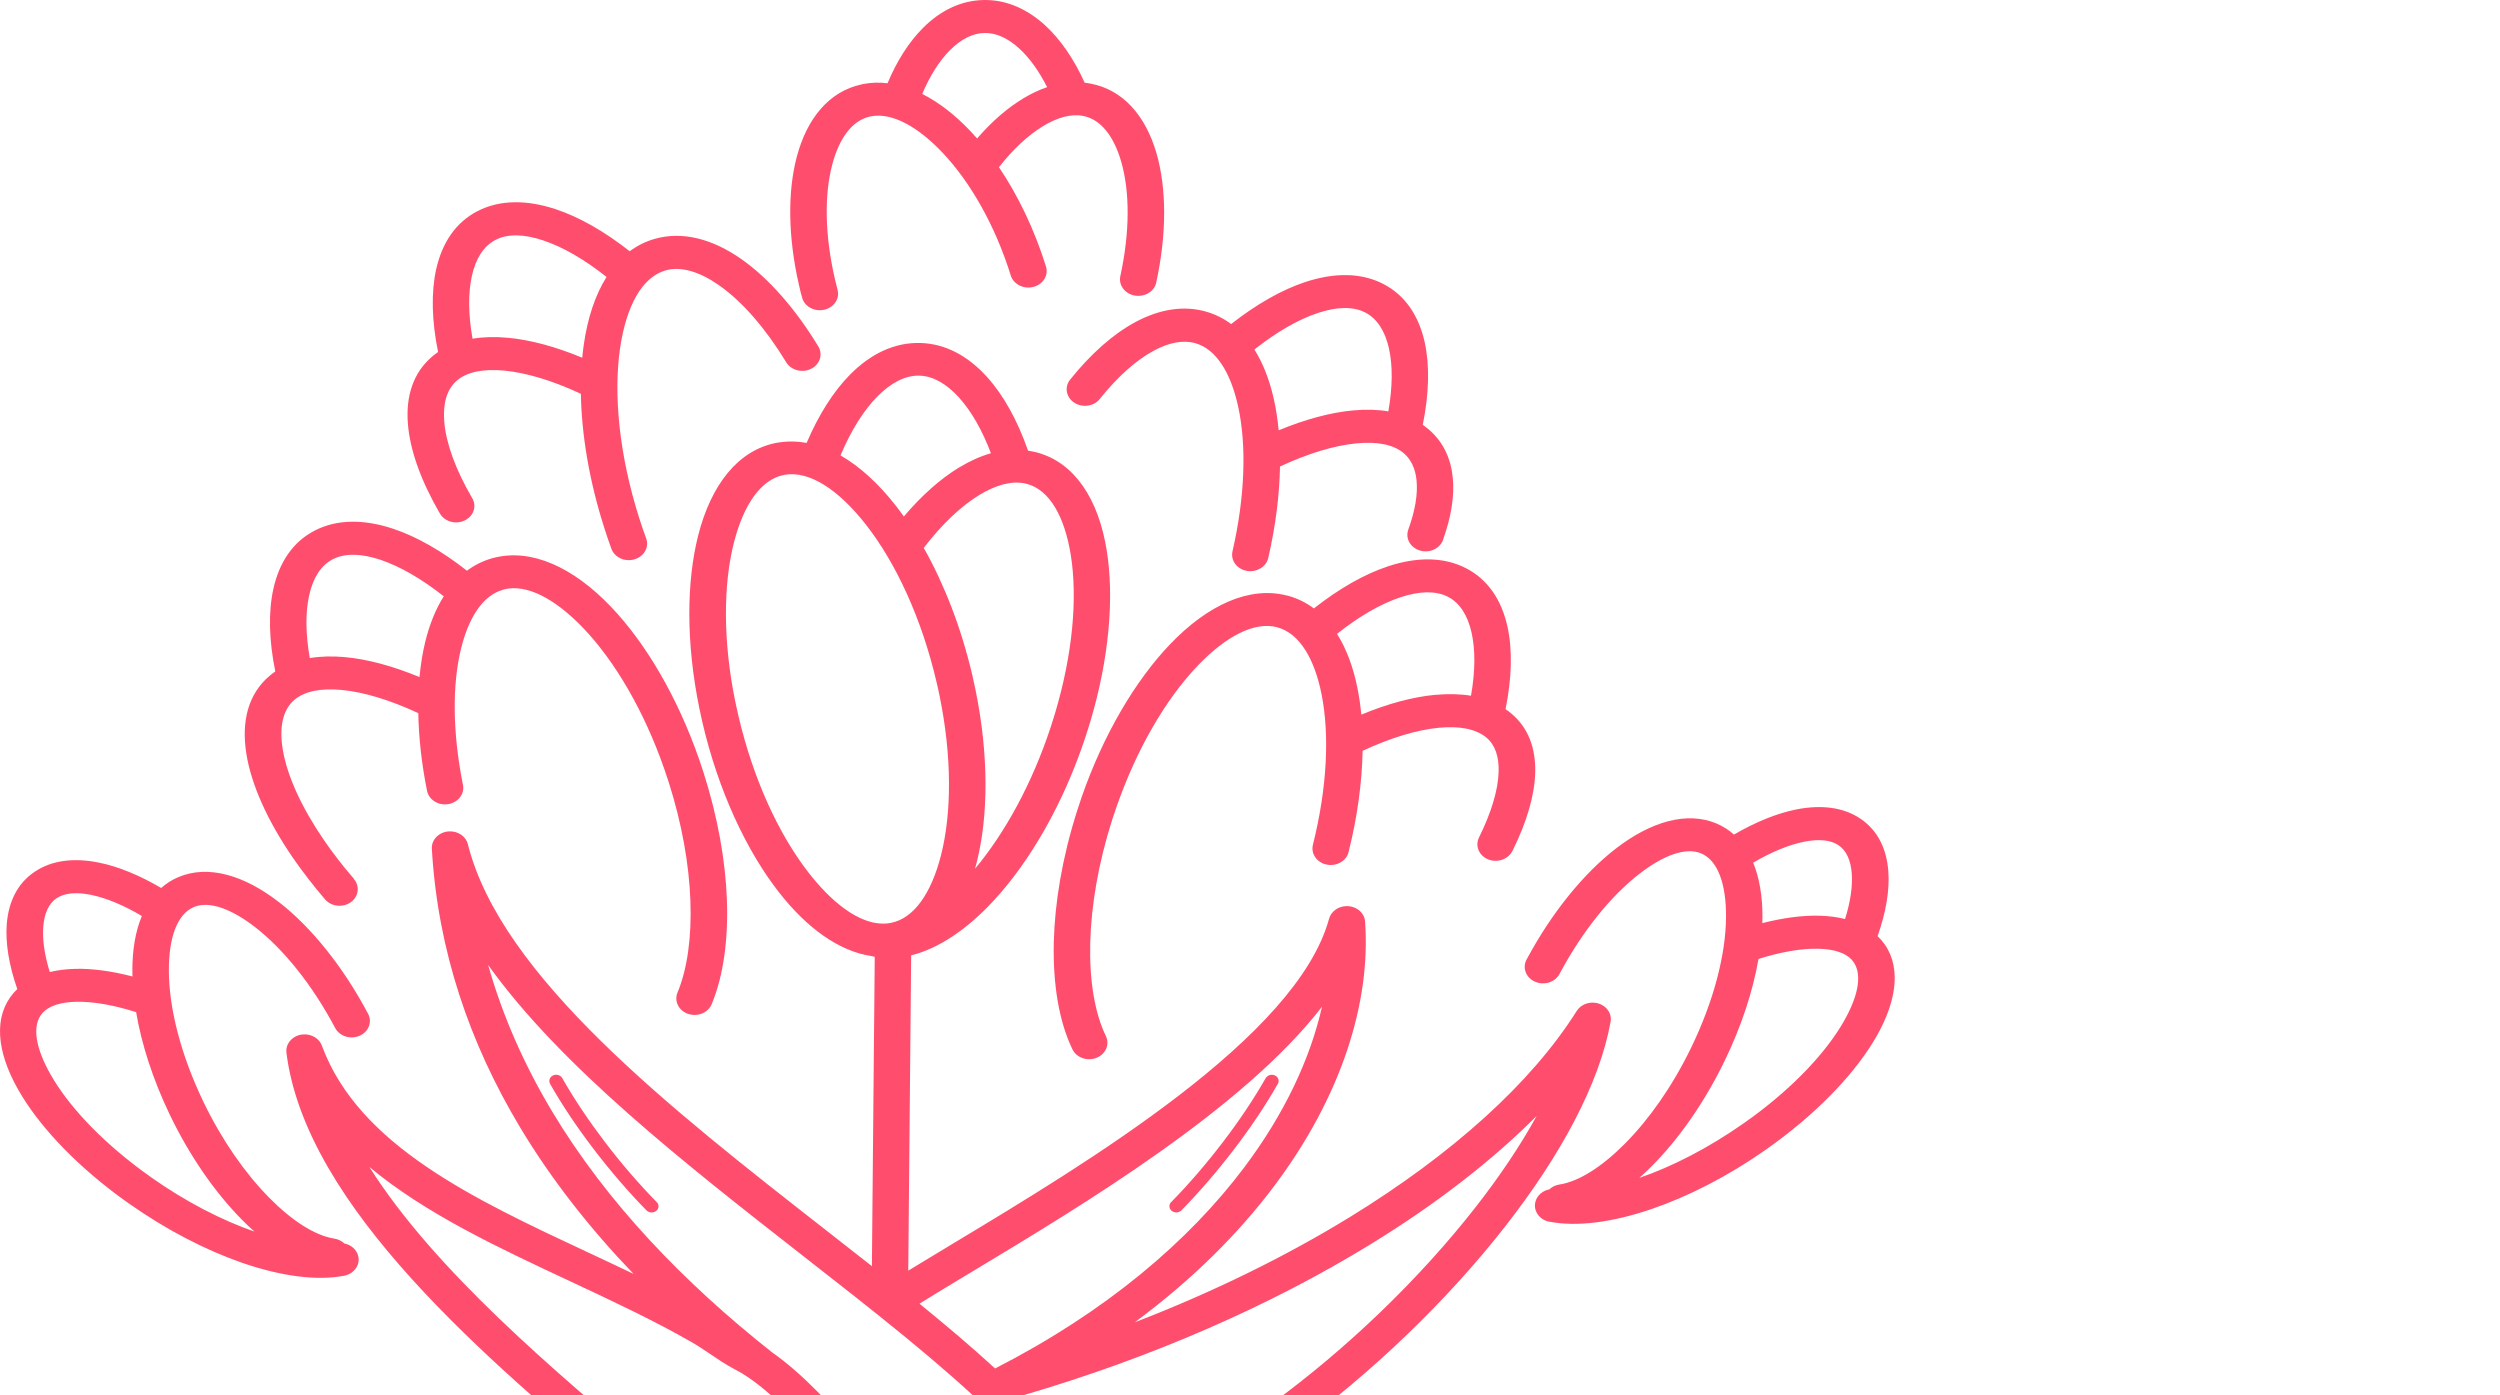
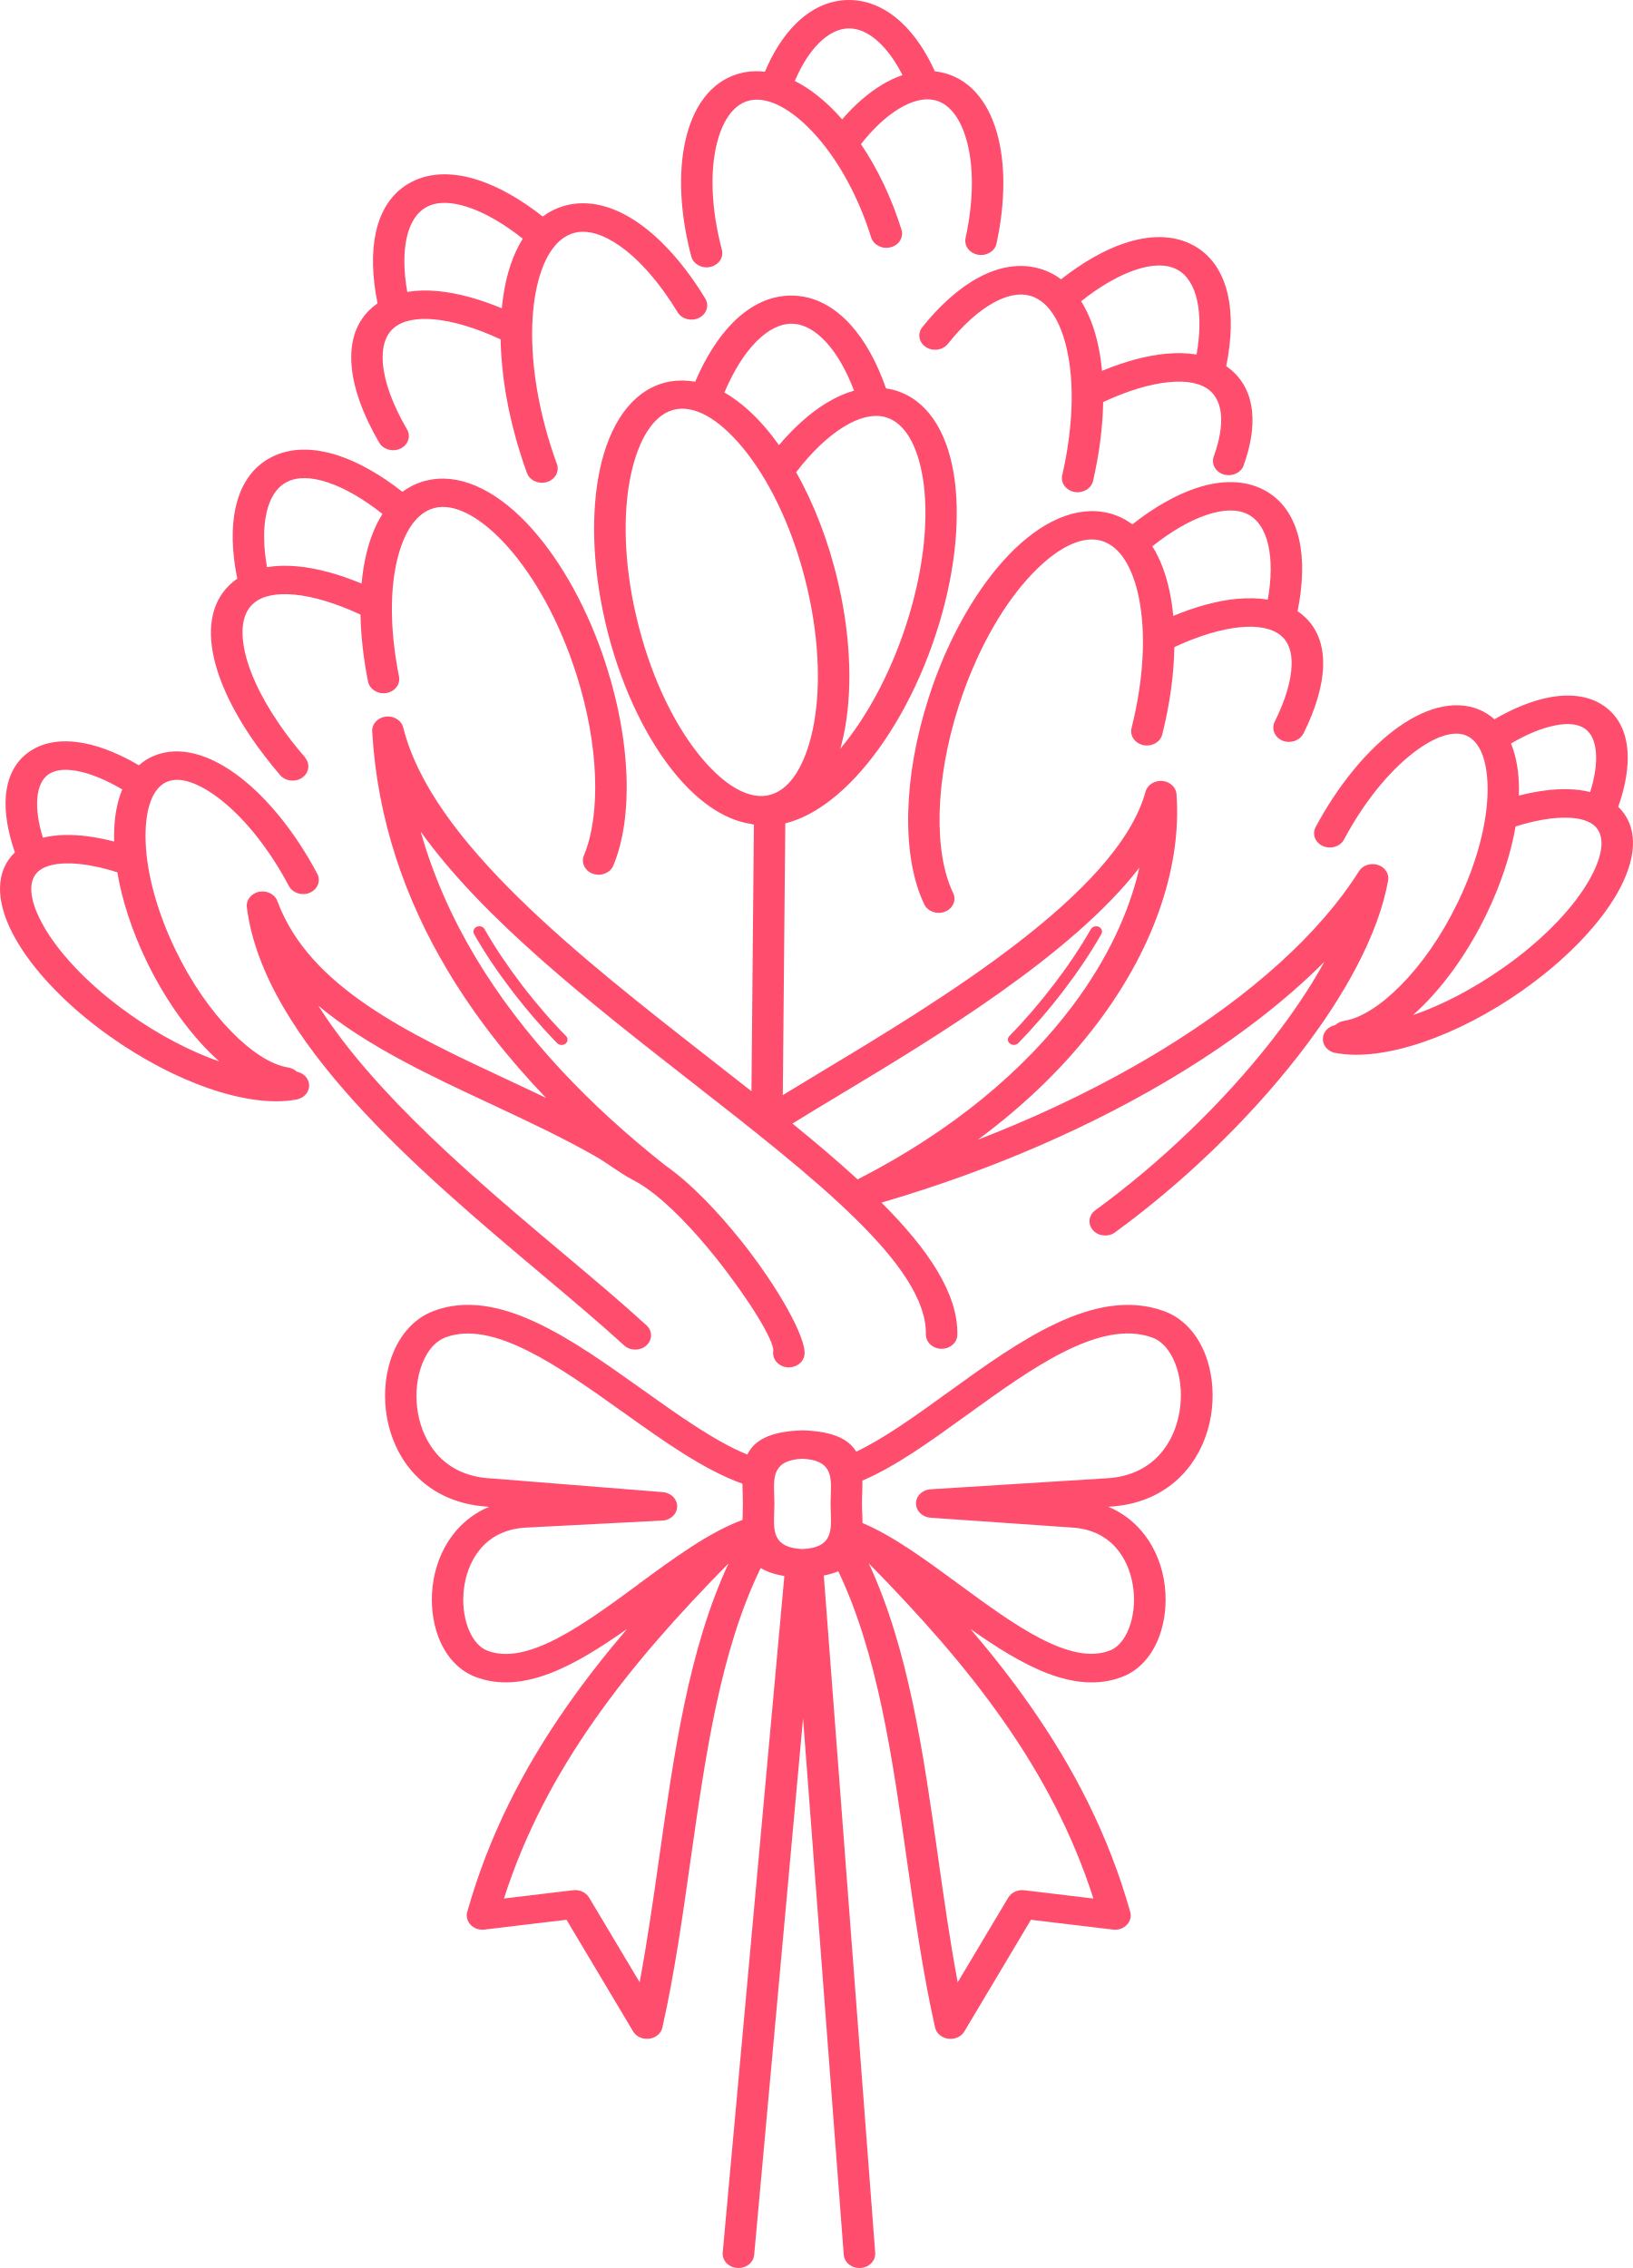
- <svg xmlns="http://www.w3.org/2000/svg" width="95" height="53" viewBox="0 0 95 53" fill="none">
+ <svg xmlns="http://www.w3.org/2000/svg" width="72" height="100" viewBox="0 0 72 100" fill="none">
  <path d="M49.166 54.337C48.867 54.554 48.43 54.512 48.19 54.242C47.95 53.971 47.997 53.576 48.297 53.359C51.153 51.28 53.947 48.599 56.089 45.852C56.989 44.698 57.772 43.536 58.392 42.407C56.683 44.123 54.54 45.777 52.062 47.295C48.319 49.59 43.804 51.583 38.866 53.025C40.918 55.077 42.241 57.022 42.211 58.851C42.206 59.197 41.893 59.475 41.509 59.471C41.126 59.468 40.82 59.183 40.824 58.837C40.873 55.816 35.915 51.942 30.484 47.699C26.048 44.232 21.306 40.526 18.549 36.668C19.104 38.631 19.933 40.486 20.98 42.234C23.052 45.69 25.978 48.733 29.328 51.38L29.332 51.384C30.457 52.169 31.666 53.438 32.707 54.747C34.335 56.792 35.574 59.031 35.469 59.743C35.421 60.087 35.071 60.328 34.691 60.285C34.312 60.239 34.044 59.925 34.093 59.582C34.157 59.142 33.031 57.305 31.581 55.481C30.601 54.251 29.485 53.07 28.491 52.38C28.465 52.364 28.441 52.349 28.419 52.33C28.257 52.219 28.096 52.124 27.941 52.045C27.588 51.862 27.28 51.652 26.967 51.44C26.747 51.292 26.526 51.141 26.267 50.993C24.844 50.176 23.274 49.443 21.699 48.704C18.939 47.415 16.155 46.114 14.037 44.345C16.512 48.264 21.058 52.092 24.866 55.296C26.203 56.419 27.45 57.47 28.506 58.438C28.774 58.685 28.77 59.084 28.497 59.326C28.224 59.569 27.783 59.566 27.515 59.319C26.495 58.384 25.252 57.337 23.919 56.217C18.499 51.655 11.622 45.867 10.884 40.004C10.842 39.659 11.117 39.348 11.498 39.309C11.844 39.274 12.159 39.477 12.246 39.772C13.653 43.53 18.023 45.572 22.335 47.587C22.918 47.86 23.498 48.131 24.073 48.407C22.415 46.68 20.953 44.824 19.759 42.832C17.851 39.649 16.633 36.125 16.41 32.251C16.391 31.905 16.686 31.61 17.068 31.592C17.416 31.576 17.717 31.795 17.783 32.094C19.044 37.1 25.494 42.141 31.393 46.751C31.98 47.209 32.561 47.663 33.132 48.114L33.24 36.358C33.191 36.349 33.142 36.339 33.093 36.326C31.883 36.143 30.669 35.272 29.607 33.916C28.366 32.331 27.295 30.046 26.689 27.44C26.651 27.274 26.613 27.096 26.573 26.905C26.066 24.423 26.084 22.107 26.531 20.347C27.02 18.421 28.046 17.106 29.506 16.828L29.57 16.818C29.928 16.759 30.29 16.765 30.651 16.832C31.107 15.763 31.671 14.871 32.309 14.228C33.091 13.439 33.995 13.008 34.966 13.033C35.918 13.057 36.776 13.518 37.5 14.316C38.13 15.01 38.664 15.973 39.066 17.125C39.148 17.137 39.23 17.152 39.31 17.17C39.323 17.172 39.334 17.175 39.347 17.179L39.411 17.196C40.84 17.583 41.744 18.969 42.057 20.924C42.344 22.712 42.151 25.022 41.422 27.456C41.374 27.612 41.32 27.787 41.256 27.981C40.416 30.538 39.134 32.744 37.748 34.238C36.748 35.317 35.672 36.044 34.624 36.303L34.514 48.285C35.034 47.966 35.609 47.619 36.223 47.25C41.356 44.162 49.274 39.397 50.501 34.924C50.568 34.658 50.82 34.452 51.137 34.433C51.52 34.412 51.851 34.674 51.873 35.02C52.096 38.072 50.987 41.657 48.411 45.081C47.059 46.88 45.301 48.636 43.118 50.25C46.106 49.096 48.86 47.741 51.28 46.258C55.176 43.868 58.194 41.154 59.915 38.416C60.054 38.196 60.335 38.065 60.627 38.107C61.004 38.161 61.264 38.483 61.203 38.825C60.779 41.194 59.289 43.924 57.221 46.575C55.007 49.416 52.115 52.188 49.161 54.338L49.166 54.337ZM48.098 40.969C48.164 40.854 48.321 40.808 48.447 40.866C48.574 40.925 48.627 41.067 48.56 41.182C48.097 41.999 47.527 42.846 46.91 43.654C46.263 44.503 45.566 45.309 44.895 45.993C44.799 46.091 44.634 46.099 44.525 46.012C44.417 45.925 44.409 45.775 44.504 45.68C45.166 45.008 45.848 44.217 46.481 43.386C47.087 42.593 47.645 41.762 48.096 40.967L48.098 40.969ZM20.903 41.182C20.837 41.067 20.889 40.925 21.016 40.866C21.143 40.807 21.299 40.852 21.366 40.969C21.817 41.764 22.375 42.593 22.981 43.389C23.612 44.219 24.296 45.009 24.958 45.682C25.053 45.78 25.045 45.928 24.937 46.014C24.829 46.101 24.664 46.093 24.567 45.995C23.896 45.312 23.199 44.505 22.552 43.656C21.935 42.849 21.364 42.001 20.902 41.184L20.903 41.182ZM36.322 69.463L38.588 99.329C38.614 99.675 38.324 99.976 37.94 99.999C37.557 100.021 37.226 99.759 37.201 99.413L35.407 75.768L33.252 99.423C33.22 99.769 32.885 100.028 32.501 99.998C32.118 99.97 31.833 99.665 31.865 99.32L34.583 69.489C34.138 69.417 33.797 69.296 33.539 69.137C31.755 72.799 31.101 77.417 30.445 82.034C30.092 84.521 29.74 87.008 29.213 89.362C29.182 89.551 29.055 89.724 28.855 89.822C28.517 89.986 28.095 89.872 27.913 89.566L24.978 84.646L21.419 85.071C21.317 85.09 21.21 85.09 21.104 85.066C20.732 84.98 20.507 84.638 20.601 84.3C21.549 80.927 23.088 77.957 25.006 75.216C25.823 74.049 26.708 72.923 27.647 71.824C25.348 73.445 23.041 74.746 20.939 73.928C20.102 73.603 19.52 72.839 19.238 71.908C19.029 71.216 18.98 70.418 19.118 69.646C19.257 68.861 19.587 68.094 20.129 67.473C20.507 67.041 20.982 66.681 21.561 66.439C21.553 66.439 21.544 66.437 21.535 66.435C20.023 66.348 18.912 65.734 18.16 64.867C17.569 64.186 17.212 63.35 17.06 62.497C16.912 61.654 16.966 60.788 17.198 60.033C17.515 59.003 18.169 58.162 19.112 57.806C21.96 56.731 25.187 59.031 28.329 61.272C29.948 62.425 31.543 63.562 32.951 64.135C33.238 63.537 33.893 63.116 35.351 63.067H35.361H35.41C36.77 63.111 37.432 63.476 37.752 64.006C38.98 63.425 40.364 62.427 41.786 61.4C44.937 59.124 48.266 56.719 51.305 57.803C52.261 58.144 52.922 58.979 53.242 60.008C53.474 60.755 53.529 61.61 53.389 62.441C53.246 63.286 52.9 64.116 52.329 64.802C51.572 65.71 50.433 66.355 48.868 66.437C49.45 66.682 49.925 67.04 50.304 67.474C50.847 68.094 51.176 68.862 51.316 69.647C51.453 70.418 51.404 71.214 51.195 71.909C50.913 72.842 50.332 73.604 49.495 73.929C47.393 74.747 45.084 73.447 42.787 71.824C43.725 72.922 44.611 74.047 45.428 75.217C47.346 77.96 48.884 80.928 49.833 84.301C49.927 84.638 49.703 84.98 49.33 85.067C49.222 85.091 49.115 85.091 49.015 85.072L45.455 84.647L42.521 89.567C42.34 89.873 41.919 89.986 41.579 89.822C41.379 89.724 41.252 89.552 41.221 89.363C40.693 87.009 40.34 84.522 39.988 82.034C39.343 77.476 38.695 72.916 36.961 69.279C36.782 69.355 36.573 69.418 36.33 69.466L36.322 69.463ZM32.122 68.933C29.934 71.154 27.897 73.427 26.18 75.884C24.511 78.269 23.14 80.836 22.22 83.708L25.273 83.343C25.567 83.308 25.842 83.446 25.974 83.668L28.202 87.401C28.541 85.6 28.804 83.737 29.069 81.873C29.72 77.285 30.369 72.697 32.123 68.931L32.122 68.933ZM28.152 69.847C29.725 68.69 31.276 67.552 32.738 67.016C32.74 66.918 32.743 66.818 32.747 66.72C32.751 66.618 32.754 66.517 32.754 66.312C32.754 66.108 32.751 66.007 32.747 65.905C32.742 65.743 32.737 65.58 32.735 65.419C31.06 64.825 29.278 63.555 27.465 62.263C24.639 60.247 21.737 58.18 19.641 58.969C19.121 59.165 18.739 59.698 18.533 60.37C18.352 60.957 18.31 61.637 18.428 62.303C18.544 62.958 18.813 63.591 19.25 64.098C19.77 64.698 20.547 65.122 21.616 65.185C21.638 65.185 21.659 65.185 21.682 65.187L29.223 65.79V65.791C29.562 65.817 29.837 66.065 29.856 66.382C29.878 66.728 29.583 67.025 29.2 67.045L23.195 67.354C22.306 67.4 21.654 67.751 21.214 68.255C20.828 68.697 20.589 69.261 20.485 69.847C20.379 70.445 20.414 71.057 20.572 71.583C20.746 72.16 21.061 72.613 21.484 72.779C23.24 73.462 25.727 71.634 28.15 69.853L28.152 69.847ZM35.382 68.3C36.68 68.25 36.656 67.509 36.632 66.753C36.627 66.569 36.62 66.388 36.62 66.31C36.62 66.234 36.627 66.051 36.632 65.868C36.656 65.113 36.682 64.372 35.382 64.32C34.084 64.371 34.108 65.112 34.132 65.868C34.137 66.051 34.144 66.233 34.144 66.31C34.144 66.387 34.137 66.569 34.132 66.753C34.108 67.508 34.082 68.249 35.382 68.3ZM38.019 66.72C38.024 66.865 38.029 67.008 38.029 67.152C39.39 67.728 40.821 68.781 42.273 69.847C44.696 71.628 47.183 73.455 48.939 72.773C49.363 72.608 49.677 72.154 49.851 71.578C50.01 71.052 50.044 70.441 49.938 69.842C49.834 69.256 49.597 68.692 49.209 68.249C48.774 67.751 48.133 67.403 47.258 67.351C47.244 67.351 47.23 67.351 47.214 67.349L41.03 66.919C40.691 66.896 40.412 66.65 40.388 66.334C40.361 65.988 40.652 65.687 41.035 65.665L48.753 65.182H48.763C49.877 65.128 50.68 64.677 51.21 64.041C51.635 63.533 51.894 62.901 52.004 62.253C52.117 61.593 52.075 60.923 51.896 60.346C51.689 59.68 51.31 59.156 50.793 58.971C48.496 58.153 45.489 60.326 42.643 62.381C41.04 63.54 39.484 64.664 38.025 65.28C38.026 65.484 38.02 65.692 38.013 65.902C38.009 66.004 38.005 66.105 38.005 66.31C38.005 66.514 38.009 66.615 38.013 66.717L38.019 66.72ZM44.247 75.884C42.529 73.427 40.492 71.154 38.305 68.933C40.058 72.7 40.709 77.286 41.359 81.875C41.624 83.738 41.887 85.601 42.226 87.403L44.454 83.669C44.587 83.448 44.861 83.309 45.156 83.344L48.209 83.709C47.288 80.837 45.918 78.272 44.249 75.886L44.247 75.884ZM43.939 10.735C43.866 11.076 43.501 11.297 43.122 11.232C42.745 11.165 42.499 10.835 42.572 10.494C42.94 8.812 42.934 7.283 42.607 6.147C42.327 5.176 41.828 4.528 41.149 4.403C40.697 4.319 40.178 4.464 39.637 4.793C39.069 5.137 38.496 5.672 37.96 6.354C38.683 7.423 39.307 8.714 39.748 10.129C39.852 10.463 39.636 10.811 39.266 10.903C38.896 10.998 38.512 10.801 38.409 10.468C37.815 8.561 36.872 6.921 35.826 5.812C34.882 4.812 33.899 4.268 33.097 4.42C33.06 4.428 33.074 4.424 33.062 4.428C32.385 4.575 31.89 5.251 31.626 6.252C31.323 7.401 31.34 8.926 31.725 10.597C31.764 10.76 31.796 10.899 31.828 11.017C31.917 11.354 31.686 11.691 31.314 11.771C30.942 11.852 30.567 11.644 30.479 11.306C30.431 11.13 30.393 10.979 30.366 10.852C29.939 9.003 29.927 7.283 30.277 5.962C30.665 4.493 31.506 3.474 32.74 3.207L32.813 3.19C33.112 3.135 33.418 3.126 33.726 3.163C34.083 2.311 34.541 1.595 35.072 1.063C35.74 0.394 36.53 0.011 37.399 0C38.247 -0.01 39.035 0.34 39.718 0.965C40.299 1.498 40.812 2.245 41.217 3.143C41.286 3.15 41.356 3.16 41.426 3.174C42.672 3.405 43.533 4.389 43.95 5.835C44.329 7.15 44.343 8.876 43.936 10.738L43.939 10.735ZM38.867 3.749C39.173 3.564 39.481 3.416 39.791 3.312C39.484 2.705 39.126 2.206 38.733 1.844C38.315 1.461 37.868 1.247 37.42 1.253C36.964 1.258 36.515 1.492 36.106 1.901C35.698 2.308 35.338 2.878 35.044 3.57C35.678 3.888 36.301 4.373 36.886 4.993C36.967 5.08 37.05 5.169 37.13 5.262C37.681 4.626 38.27 4.11 38.869 3.749L38.867 3.749ZM58.876 46.427C58.5 46.353 58.261 46.019 58.343 45.678C58.402 45.43 58.616 45.248 58.874 45.196C58.975 45.102 59.107 45.034 59.262 45.011C59.994 44.899 60.871 44.342 61.749 43.457C62.66 42.54 63.544 41.292 64.256 39.827C65.135 38.019 65.581 36.247 65.589 34.843C65.597 33.604 65.283 32.702 64.647 32.431C64.065 32.184 63.217 32.495 62.301 33.203C61.234 34.028 60.142 35.361 59.26 37.013C59.093 37.326 58.679 37.457 58.332 37.305C57.987 37.155 57.841 36.779 58.008 36.466C58.976 34.657 60.193 33.18 61.398 32.249C62.736 31.214 64.11 30.819 65.234 31.296C65.479 31.401 65.698 31.541 65.891 31.714C66.717 31.233 67.524 30.906 68.258 30.759C69.214 30.569 70.064 30.674 70.716 31.123C71.355 31.563 71.695 32.255 71.757 33.117C71.81 33.828 71.667 34.669 71.349 35.574C71.384 35.607 71.416 35.642 71.45 35.679C71.464 35.691 71.476 35.705 71.489 35.719C72.256 36.612 72.131 37.941 71.304 39.388C70.563 40.685 69.234 42.12 67.492 43.406C67.332 43.525 67.207 43.616 67.116 43.679C65.666 44.698 64.153 45.467 62.765 45.942C61.28 46.451 59.916 46.628 58.881 46.424L58.876 46.427ZM62.289 44.762C63.542 44.331 64.921 43.626 66.255 42.688C66.412 42.577 66.531 42.492 66.61 42.435C68.203 41.258 69.404 39.969 70.063 38.815C70.637 37.812 70.787 36.964 70.385 36.494C70.378 36.485 70.369 36.476 70.363 36.466C70.117 36.202 69.677 36.067 69.105 36.053C68.462 36.036 67.683 36.17 66.823 36.44C66.612 37.655 66.179 38.993 65.526 40.336C64.753 41.923 63.787 43.288 62.781 44.3C62.62 44.465 62.454 44.618 62.289 44.765L62.289 44.762ZM69.143 34.797C69.491 34.806 69.815 34.848 70.113 34.923C70.314 34.275 70.403 33.688 70.367 33.196C70.331 32.703 70.169 32.328 69.871 32.123C69.564 31.913 69.108 31.875 68.555 31.987C67.975 32.102 67.317 32.374 66.621 32.782C66.859 33.361 66.976 34.063 66.973 34.85C66.973 34.925 66.971 35.002 66.968 35.079C67.756 34.878 68.493 34.78 69.142 34.797L69.143 34.797ZM13.086 47.251C13.342 47.304 13.556 47.485 13.614 47.733C13.694 48.073 13.454 48.406 13.078 48.478C12.04 48.679 10.676 48.497 9.196 47.985C7.816 47.506 6.309 46.732 4.857 45.704C4.728 45.613 4.601 45.52 4.479 45.43C2.744 44.138 1.422 42.7 0.687 41.399C-0.135 39.95 -0.253 38.621 0.516 37.732C0.529 37.718 0.54 37.704 0.553 37.691C0.585 37.655 0.62 37.62 0.657 37.585C0.342 36.678 0.202 35.837 0.256 35.125C0.323 34.265 0.663 33.571 1.306 33.135C1.96 32.687 2.81 32.586 3.764 32.78C4.495 32.928 5.301 33.259 6.124 33.743C6.319 33.57 6.539 33.43 6.786 33.327C7.912 32.853 9.284 33.255 10.618 34.295C11.818 35.23 13.027 36.711 13.988 38.525C14.154 38.838 14.007 39.212 13.661 39.361C13.317 39.509 12.902 39.378 12.737 39.065C11.861 37.412 10.775 36.075 9.71 35.244C8.798 34.535 7.952 34.222 7.367 34.468C6.731 34.736 6.414 35.636 6.417 36.875C6.418 38.28 6.857 40.053 7.727 41.864C8.432 43.328 9.311 44.58 10.22 45.503C11.093 46.391 11.968 46.95 12.698 47.066C12.854 47.09 12.988 47.158 13.087 47.253L13.086 47.251ZM5.711 44.716C7.038 45.655 8.412 46.364 9.669 46.801C9.505 46.657 9.342 46.501 9.18 46.336C8.182 45.322 7.221 43.956 6.454 42.363C5.807 41.017 5.378 39.677 5.173 38.462C4.316 38.189 3.537 38.054 2.893 38.068C2.313 38.082 1.868 38.217 1.622 38.486L1.608 38.502C1.203 38.97 1.349 39.82 1.92 40.827C2.574 41.982 3.77 43.277 5.359 44.459C5.476 44.544 5.592 44.63 5.711 44.714L5.711 44.716ZM1.889 36.938C2.187 36.865 2.512 36.825 2.86 36.816C3.507 36.8 4.245 36.9 5.034 37.106C5.032 37.029 5.03 36.953 5.03 36.876C5.029 36.087 5.148 35.386 5.391 34.808C4.698 34.399 4.04 34.124 3.46 34.005C2.909 33.893 2.45 33.928 2.144 34.138C1.845 34.343 1.683 34.717 1.645 35.21C1.606 35.703 1.692 36.292 1.892 36.939L1.889 36.938ZM17.946 18.931C18.126 19.239 17.995 19.618 17.656 19.779C17.316 19.94 16.897 19.823 16.717 19.515C16.003 18.288 15.582 17.118 15.501 16.12C15.412 15.051 15.706 14.154 16.429 13.542C16.499 13.483 16.572 13.429 16.647 13.376C16.405 12.19 16.379 11.111 16.575 10.23C16.802 9.218 17.322 8.445 18.149 8.021C18.995 7.585 20.017 7.587 21.117 7.95C22.014 8.247 22.972 8.795 23.93 9.548C24.215 9.335 24.532 9.174 24.882 9.076C25.938 8.776 27.077 9.078 28.178 9.85C29.205 10.572 30.218 11.719 31.096 13.163C31.28 13.467 31.157 13.85 30.82 14.016C30.485 14.183 30.061 14.071 29.877 13.768C29.089 12.471 28.204 11.459 27.329 10.844C26.591 10.327 25.884 10.108 25.294 10.275C24.386 10.534 23.791 11.653 23.56 13.251C23.308 15.018 23.533 17.309 24.295 19.702C24.322 19.791 24.366 19.919 24.421 20.083C24.449 20.164 24.494 20.29 24.555 20.461C24.676 20.791 24.477 21.146 24.112 21.254C23.746 21.363 23.353 21.183 23.233 20.854C23.201 20.767 23.154 20.634 23.091 20.452C23.058 20.356 23.015 20.221 22.959 20.047C22.387 18.257 22.1 16.51 22.073 14.964C21.006 14.467 20.008 14.164 19.163 14.083C18.386 14.01 17.762 14.125 17.37 14.455C16.978 14.786 16.825 15.335 16.882 16.025C16.95 16.854 17.317 17.853 17.942 18.927L17.946 18.931ZM17.956 12.871C18.372 12.801 18.825 12.79 19.307 12.836C20.16 12.916 21.117 13.175 22.125 13.593C22.141 13.423 22.16 13.257 22.184 13.095C22.328 12.081 22.621 11.205 23.049 10.524C22.209 9.859 21.386 9.382 20.636 9.134C19.92 8.896 19.297 8.875 18.833 9.115C18.377 9.349 18.079 9.826 17.933 10.478C17.785 11.137 17.795 11.954 17.956 12.871L17.956 12.871ZM13.449 33.404C13.684 33.678 13.629 34.073 13.327 34.287C13.024 34.5 12.588 34.451 12.351 34.176C12.142 33.934 11.925 33.666 11.702 33.377C11.493 33.107 11.296 32.838 11.115 32.574C10.156 31.172 9.55 29.814 9.364 28.657C9.162 27.413 9.432 26.369 10.243 25.682C10.313 25.622 10.386 25.568 10.461 25.516C10.219 24.329 10.193 23.25 10.39 22.369C10.616 21.357 11.136 20.584 11.963 20.16C12.809 19.725 13.831 19.726 14.931 20.09C15.826 20.387 16.787 20.934 17.744 21.687C18.029 21.474 18.348 21.315 18.696 21.215C18.731 21.205 18.751 21.199 18.76 21.198V21.199C20.192 20.827 21.778 21.554 23.208 23.047C24.517 24.414 25.733 26.456 26.57 28.862C26.614 28.985 26.669 29.159 26.743 29.383C27.279 31.067 27.566 32.708 27.622 34.178C27.681 35.732 27.481 37.108 27.044 38.16C26.91 38.484 26.512 38.649 26.151 38.528C25.793 38.408 25.61 38.046 25.744 37.721C26.119 36.82 26.287 35.61 26.235 34.216C26.183 32.842 25.915 31.306 25.412 29.726C25.375 29.61 25.319 29.444 25.247 29.233C24.467 26.989 23.351 25.11 22.161 23.864C21.09 22.747 20.007 22.176 19.144 22.4V22.401L19.113 22.41C18.357 22.625 17.816 23.447 17.52 24.647C17.182 26.021 17.194 27.839 17.593 29.828C17.661 30.169 17.41 30.496 17.033 30.557C16.655 30.618 16.295 30.39 16.227 30.05C16.02 29.018 15.912 28.024 15.895 27.099C14.828 26.603 13.83 26.299 12.985 26.218C12.208 26.145 11.584 26.26 11.192 26.591C10.743 26.97 10.607 27.633 10.743 28.468C10.905 29.463 11.443 30.654 12.299 31.908C12.47 32.158 12.651 32.406 12.842 32.654C13.016 32.879 13.219 33.128 13.453 33.398L13.449 33.404ZM11.772 25.007C12.188 24.937 12.641 24.927 13.123 24.972C13.976 25.052 14.933 25.311 15.941 25.729C15.986 25.25 16.059 24.797 16.161 24.382C16.323 23.723 16.558 23.142 16.863 22.66C16.024 21.996 15.2 21.521 14.452 21.27C13.737 21.033 13.114 21.012 12.649 21.251C12.193 21.485 11.895 21.962 11.75 22.615C11.602 23.274 11.612 24.09 11.772 25.008L11.772 25.007ZM54.836 20.517C54.718 20.848 54.326 21.027 53.96 20.921C53.594 20.814 53.396 20.459 53.514 20.129C53.772 19.418 53.882 18.779 53.829 18.253C53.785 17.814 53.625 17.462 53.342 17.221C52.95 16.888 52.325 16.773 51.549 16.848C50.703 16.929 49.706 17.231 48.64 17.727C48.621 18.808 48.474 19.984 48.194 21.204C48.115 21.543 47.748 21.761 47.372 21.692C46.996 21.621 46.756 21.288 46.835 20.949C47.315 18.857 47.372 16.922 47.05 15.45C46.768 14.155 46.211 13.265 45.421 13.041C44.958 12.91 44.423 13.017 43.857 13.319C43.174 13.684 42.467 14.317 41.792 15.161C41.568 15.443 41.132 15.506 40.821 15.301C40.509 15.096 40.441 14.705 40.666 14.424C41.451 13.444 42.301 12.691 43.148 12.237C44.056 11.751 44.972 11.596 45.832 11.842C46.18 11.942 46.498 12.101 46.784 12.314C47.741 11.563 48.7 11.015 49.595 10.719C50.695 10.354 51.717 10.354 52.563 10.789C53.39 11.214 53.91 11.986 54.137 12.998C54.333 13.879 54.307 14.957 54.065 16.144C54.14 16.197 54.213 16.251 54.283 16.311C54.829 16.773 55.131 17.4 55.205 18.146C55.277 18.849 55.144 19.656 54.831 20.523L54.836 20.517ZM51.407 15.597C51.889 15.551 52.343 15.562 52.757 15.632C52.918 14.714 52.928 13.898 52.78 13.239C52.633 12.587 52.336 12.109 51.88 11.875C51.416 11.636 50.79 11.657 50.077 11.894C49.329 12.142 48.505 12.62 47.667 13.282C48.002 13.813 48.253 14.463 48.415 15.207C48.493 15.567 48.552 15.949 48.589 16.352C49.596 15.935 50.552 15.677 51.405 15.597L51.407 15.597ZM57.469 32.339C57.313 32.655 56.902 32.797 56.552 32.658C56.202 32.516 56.046 32.145 56.2 31.829C56.669 30.881 56.929 30.023 56.948 29.322C56.965 28.754 56.816 28.307 56.484 28.029C56.085 27.697 55.459 27.58 54.681 27.655C53.836 27.736 52.843 28.036 51.779 28.532C51.758 29.721 51.584 31.028 51.246 32.38C51.163 32.719 50.79 32.93 50.416 32.855C50.041 32.778 49.807 32.443 49.89 32.105C50.433 29.936 50.527 27.919 50.219 26.381C49.946 25.017 49.38 24.079 48.56 23.845L48.529 23.836V23.834C47.666 23.609 46.581 24.18 45.512 25.299C44.322 26.542 43.208 28.424 42.426 30.667C42.354 30.878 42.297 31.043 42.26 31.16C41.734 32.812 41.464 34.416 41.429 35.836C41.394 37.267 41.6 38.494 42.024 39.372C42.177 39.69 42.017 40.06 41.666 40.198C41.314 40.337 40.905 40.191 40.752 39.874C40.249 38.832 40.006 37.422 40.044 35.811C40.081 34.289 40.368 32.576 40.929 30.816C41 30.59 41.058 30.417 41.101 30.295C41.938 27.888 43.155 25.849 44.464 24.48C45.893 22.987 47.478 22.26 48.911 22.632V22.63C48.92 22.632 48.941 22.639 48.976 22.648C49.324 22.747 49.642 22.907 49.928 23.12C50.885 22.366 51.844 21.819 52.74 21.522C53.84 21.157 54.863 21.157 55.708 21.592C56.535 22.017 57.055 22.79 57.282 23.802C57.479 24.682 57.452 25.759 57.211 26.948C57.286 26.998 57.357 27.053 57.426 27.11C58.072 27.649 58.362 28.423 58.338 29.358C58.316 30.229 58.013 31.25 57.47 32.345L57.469 32.339ZM54.54 26.405C55.026 26.36 55.482 26.37 55.898 26.438C56.06 25.518 56.068 24.702 55.92 24.041C55.774 23.39 55.477 22.912 55.021 22.678C54.556 22.439 53.931 22.459 53.218 22.697C52.468 22.945 51.644 23.422 50.807 24.087C51.164 24.653 51.425 25.354 51.585 26.156C51.648 26.472 51.697 26.807 51.73 27.156C52.734 26.74 53.689 26.483 54.538 26.403L54.54 26.405ZM33.298 35.076C33.337 35.078 33.375 35.083 33.413 35.09C33.553 35.102 33.689 35.099 33.821 35.076L33.853 35.069C34.73 34.903 35.391 33.939 35.758 32.499C36.166 30.895 36.177 28.759 35.705 26.448C35.674 26.292 35.638 26.125 35.594 25.943C35.028 23.502 34.041 21.386 32.904 19.935C31.874 18.619 30.767 17.883 29.827 18.041L29.794 18.048C28.917 18.214 28.257 19.177 27.89 20.617C27.481 22.221 27.47 24.36 27.942 26.67C27.974 26.826 28.01 26.993 28.054 27.175C28.62 29.616 29.606 31.732 30.744 33.183C31.589 34.263 32.486 34.952 33.299 35.078L33.298 35.076ZM37.048 33.015C38.184 31.659 39.221 29.777 39.932 27.614C39.981 27.467 40.031 27.303 40.087 27.12C40.767 24.849 40.95 22.719 40.69 21.09C40.454 19.629 39.885 18.62 39.026 18.389H39.024C39.014 18.385 39.023 18.389 38.993 18.381L38.97 18.376C38.455 18.259 37.853 18.422 37.218 18.808C36.512 19.236 35.788 19.929 35.103 20.82C35.881 22.199 36.532 23.863 36.955 25.686C36.993 25.853 37.033 26.03 37.071 26.221C37.577 28.703 37.56 31.019 37.113 32.779C37.092 32.858 37.071 32.936 37.05 33.013L37.048 33.015ZM36.444 17.766C36.847 17.521 37.253 17.338 37.655 17.223C37.323 16.346 36.909 15.621 36.437 15.101C35.968 14.585 35.458 14.288 34.936 14.275C34.401 14.261 33.86 14.544 33.35 15.057C32.817 15.594 32.337 16.364 31.94 17.306C32.672 17.725 33.383 18.376 34.036 19.21C34.14 19.343 34.243 19.483 34.346 19.626C35.02 18.832 35.731 18.198 36.445 17.764L36.444 17.766ZM34.938 49.539C35.967 50.375 36.936 51.196 37.813 52.002C42.057 49.831 45.183 47.148 47.275 44.369C48.812 42.326 49.788 40.234 50.236 38.257C47.249 42.12 41.218 45.751 37.002 48.287C36.245 48.741 35.548 49.161 34.939 49.54L34.938 49.539Z" fill="#FF4E6D" />
</svg>
